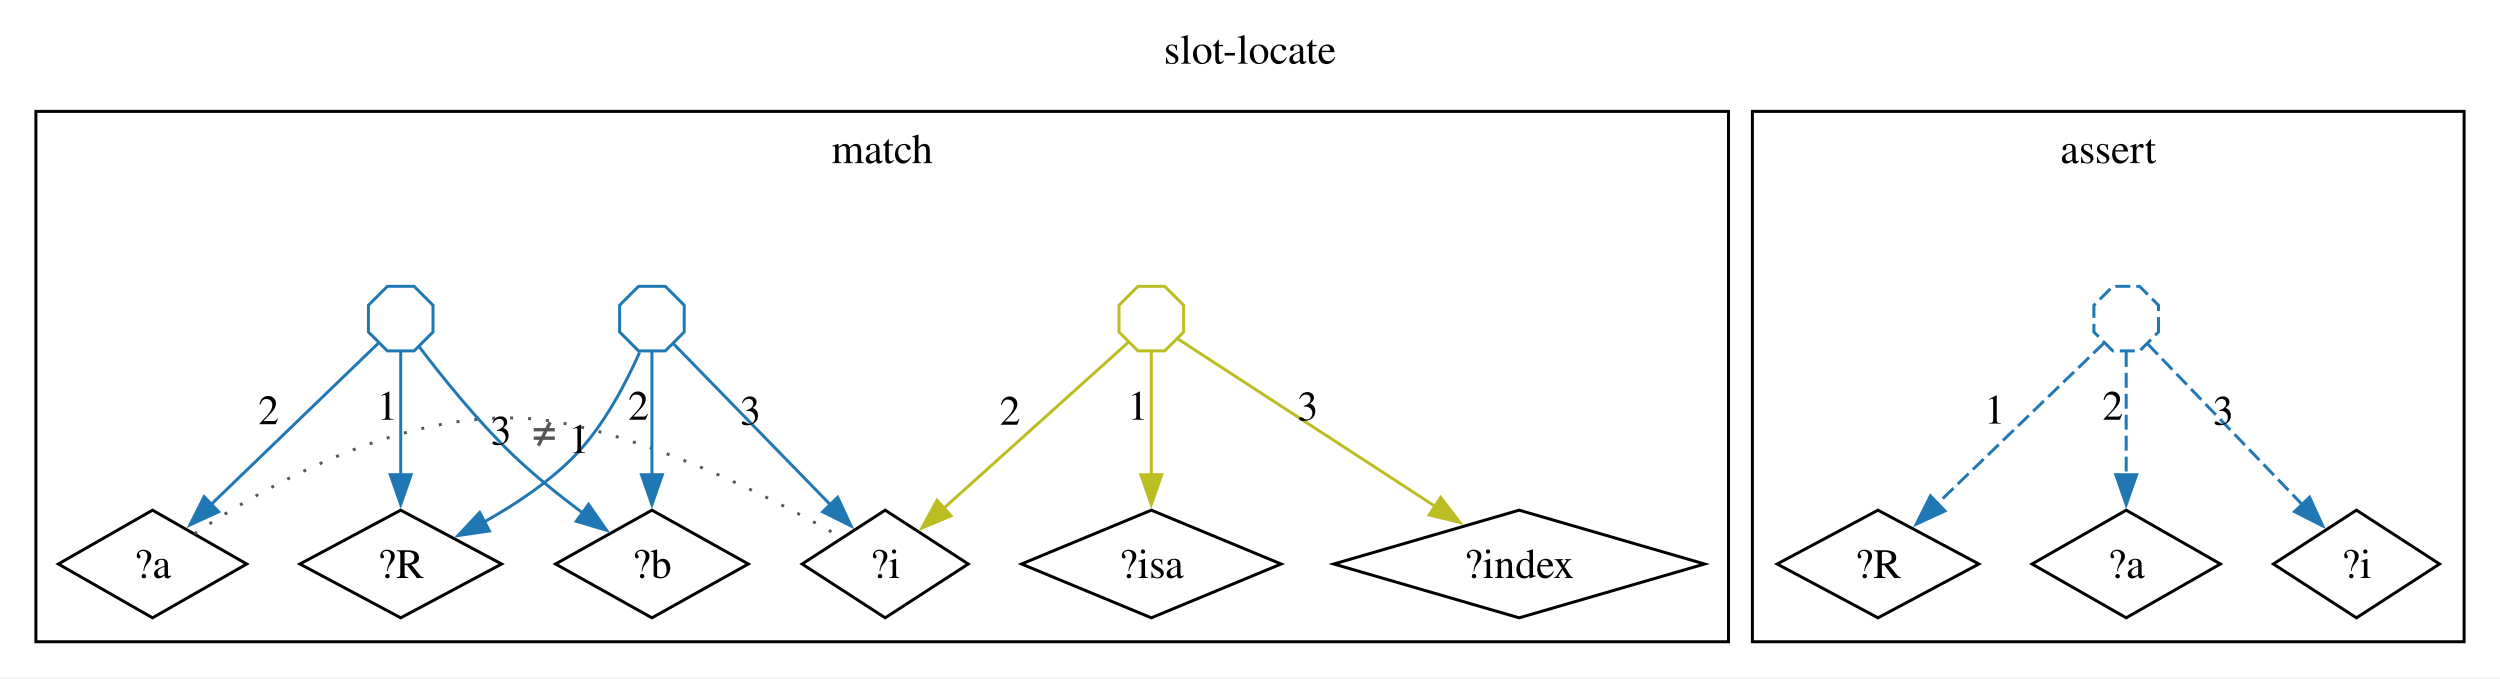
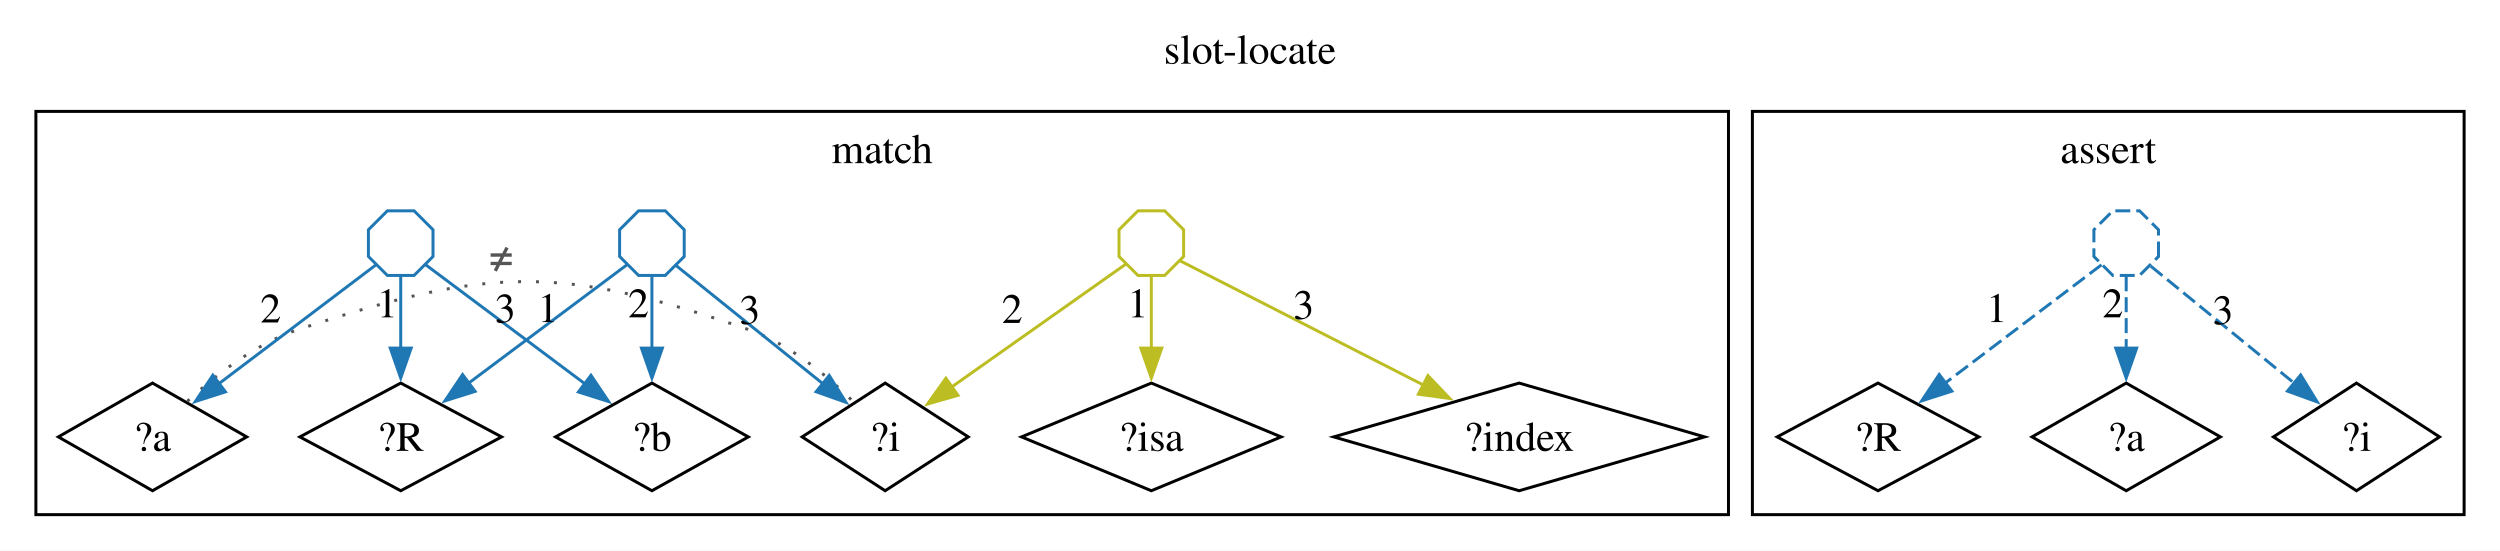
- <svg xmlns="http://www.w3.org/2000/svg" width="836pt" height="227pt" viewBox="0.00 0.00 836.00 227.00">
-   <g id="graph0" class="graph" transform="scale(1 1) rotate(0) translate(4 222.6)">
-     <polygon fill="white" stroke="none" points="-4,4 -4,-222.6 832,-222.6 832,4 -4,4" />
-     <text xml:space="preserve" text-anchor="middle" x="414" y="-201.3" font-family="Times,serif" font-size="14.00">slot-locate</text>
+ <svg xmlns="http://www.w3.org/2000/svg" width="836pt" height="184pt" viewBox="0.00 0.00 836.00 184.00">
+   <g id="graph0" class="graph" transform="scale(1 1) rotate(0) translate(4 180.1)">
+     <polygon fill="white" stroke="none" points="-4,4 -4,-180.1 832,-180.1 832,4 -4,4" />
+     <text xml:space="preserve" text-anchor="middle" x="414" y="-158.8" font-family="Times,serif" font-size="14.00">slot-locate</text>
    <g id="clust1" class="cluster">
-       <polygon fill="none" stroke="black" points="8,-8 8,-185.35 574,-185.35 574,-8 8,-8" />
-       <text xml:space="preserve" text-anchor="middle" x="291" y="-168.05" font-family="Times,serif" font-size="14.00">match</text>
+       <polygon fill="none" stroke="black" points="8,-8 8,-142.85 574,-142.85 574,-8 8,-8" />
+       <text xml:space="preserve" text-anchor="middle" x="291" y="-125.55" font-family="Times,serif" font-size="14.00">match</text>
    </g>
    <g id="clust2" class="cluster">
-       <polygon fill="none" stroke="black" points="582,-8 582,-185.35 820,-185.35 820,-8 582,-8" />
-       <text xml:space="preserve" text-anchor="middle" x="701" y="-168.05" font-family="Times,serif" font-size="14.00">assert</text>
+       <polygon fill="none" stroke="black" points="582,-8 582,-142.85 820,-142.85 820,-8 582,-8" />
+       <text xml:space="preserve" text-anchor="middle" x="701" y="-125.55" font-family="Times,serif" font-size="14.00">assert</text>
    </g>
    <g id="node1" class="node">
      <polygon fill="none" stroke="black" points="130,-52 96.27,-34 130,-16 163.73,-34 130,-52" />
      <text xml:space="preserve" text-anchor="middle" x="130" y="-29.32" font-family="Times,serif" font-size="14.00">?R</text>
    </g>
    <g id="node2" class="node">
      <polygon fill="none" stroke="black" points="47,-52 15.5,-34 47,-16 78.5,-34 47,-52" />
      <text xml:space="preserve" text-anchor="middle" x="47" y="-29.32" font-family="Times,serif" font-size="14.00">?a</text>
    </g>
    <g id="node4" class="node">
      <polygon fill="none" stroke="black" points="292,-52 264.22,-34 292,-16 319.78,-34 292,-52" />
      <text xml:space="preserve" text-anchor="middle" x="292" y="-29.32" font-family="Times,serif" font-size="14.00">?i</text>
    </g>
    <g id="edge10" class="edge">
-       <path fill="none" stroke="#555555" stroke-dasharray="1,5" d="M61.04,-44.15C85.47,-60.58 137.61,-90.3 184,-81.15 219.33,-74.18 257.13,-54.51 277.3,-42.89" />
-       <text xml:space="preserve" text-anchor="middle" x="178" y="-73.95" font-family="Times,serif" font-size="14.00" fill="#555555">≠</text>
+       <path fill="none" stroke="#555555" stroke-dasharray="1,5" d="M58.64,-45.92C67.86,-54.47 81.56,-65.26 96,-70 159.35,-90.77 182.97,-91.73 246,-70 260,-65.17 272.99,-54.14 281.57,-45.56" />
+       <text xml:space="preserve" text-anchor="middle" x="163.59" y="-89.87" font-family="Times,serif" font-size="14.00" fill="#555555">≠</text>
    </g>
    <g id="node3" class="node">
      <polygon fill="none" stroke="black" points="214,-52 181.76,-34 214,-16 246.24,-34 214,-52" />
      <text xml:space="preserve" text-anchor="middle" x="214" y="-29.32" font-family="Times,serif" font-size="14.00">?b</text>
    </g>
    <g id="node5" class="node">
      <polygon fill="none" stroke="black" points="381,-52 337.6,-34 381,-16 424.4,-34 381,-52" />
      <text xml:space="preserve" text-anchor="middle" x="381" y="-29.32" font-family="Times,serif" font-size="14.00">?isa</text>
    </g>
    <g id="node6" class="node">
      <polygon fill="none" stroke="black" points="504,-52 442,-34 504,-16 566,-34 504,-52" />
      <text xml:space="preserve" text-anchor="middle" x="504" y="-29.32" font-family="Times,serif" font-size="14.00">?index</text>
    </g>
    <g id="node7" class="node">
-       <polygon fill="none" stroke="#1f77b4" points="140.8,-111.58 140.8,-120.52 134.47,-126.85 125.53,-126.85 119.2,-120.52 119.2,-111.58 125.53,-105.25 134.47,-105.25 140.8,-111.58" />
+       <polygon fill="none" stroke="#1f77b4" points="140.8,-94.33 140.8,-103.27 134.47,-109.6 125.53,-109.6 119.2,-103.27 119.2,-94.33 125.53,-88 134.47,-88 140.8,-94.33" />
    </g>
    <g id="edge1" class="edge">
-       <path fill="none" stroke="#1f77b4" d="M130,-104.91C130,-94.59 130,-78.11 130,-63.74" />
-       <polygon fill="#1f77b4" stroke="#1f77b4" points="133.5,-63.87 130,-53.87 126.5,-63.87 133.5,-63.87" />
-       <text xml:space="preserve" text-anchor="middle" x="125.5" y="-82.23" font-family="Times,serif" font-size="14.00">1</text>
+       <path fill="none" stroke="#1f77b4" d="M130,-87.71C130,-81.13 130,-72.19 130,-63.54" />
+       <polygon fill="#1f77b4" stroke="#1f77b4" points="133.5,-63.69 130,-53.69 126.5,-63.69 133.5,-63.69" />
+       <text xml:space="preserve" text-anchor="middle" x="125.5" y="-73.99" font-family="Times,serif" font-size="14.00">1</text>
    </g>
    <g id="edge2" class="edge">
-       <path fill="none" stroke="#1f77b4" d="M122.63,-107.95C110.16,-95.91 84.47,-71.13 66.5,-53.81" />
-       <polygon fill="#1f77b4" stroke="#1f77b4" points="69.12,-51.47 59.49,-47.05 64.26,-56.51 69.12,-51.47" />
-       <text xml:space="preserve" text-anchor="middle" x="85.83" y="-80.74" font-family="Times,serif" font-size="14.00">2</text>
+       <path fill="none" stroke="#1f77b4" d="M121.74,-91.55C109.56,-82.33 86.36,-64.78 69.03,-51.67" />
+       <polygon fill="#1f77b4" stroke="#1f77b4" points="71.4,-49.07 61.31,-45.83 67.18,-54.65 71.4,-49.07" />
+       <text xml:space="preserve" text-anchor="middle" x="86.52" y="-72.26" font-family="Times,serif" font-size="14.00">2</text>
    </g>
    <g id="edge3" class="edge">
-       <path fill="none" stroke="#1f77b4" d="M136.22,-106.6C143.37,-97.17 155.69,-81.7 168,-70 175.06,-63.29 183.37,-56.64 190.98,-50.97" />
-       <polygon fill="#1f77b4" stroke="#1f77b4" points="192.81,-53.96 198.86,-45.26 188.71,-48.29 192.81,-53.96" />
-       <text xml:space="preserve" text-anchor="middle" x="163.54" y="-73.91" font-family="Times,serif" font-size="14.00">3</text>
+       <path fill="none" stroke="#1f77b4" d="M138.36,-91.55C150.69,-82.33 174.16,-64.78 191.71,-51.67" />
+       <polygon fill="#1f77b4" stroke="#1f77b4" points="193.61,-54.61 199.52,-45.82 189.42,-49.01 193.61,-54.61" />
+       <text xml:space="preserve" text-anchor="middle" x="164.95" y="-72.26" font-family="Times,serif" font-size="14.00">3</text>
    </g>
    <g id="node8" class="node">
-       <polygon fill="none" stroke="#1f77b4" points="224.8,-111.58 224.8,-120.52 218.47,-126.85 209.53,-126.85 203.2,-120.52 203.2,-111.58 209.53,-105.25 218.47,-105.25 224.8,-111.58" />
+       <polygon fill="none" stroke="#1f77b4" points="224.8,-94.33 224.8,-103.27 218.47,-109.6 209.53,-109.6 203.2,-103.27 203.2,-94.33 209.53,-88 218.47,-88 224.8,-94.33" />
    </g>
    <g id="edge4" class="edge">
-       <path fill="none" stroke="#1f77b4" d="M209.88,-104.78C205.55,-94.96 197.99,-80.19 188,-70 179.44,-61.28 168.28,-53.87 158.03,-48.14" />
-       <polygon fill="#1f77b4" stroke="#1f77b4" points="159.66,-45.04 149.17,-43.51 156.41,-51.25 159.66,-45.04" />
-       <text xml:space="preserve" text-anchor="middle" x="189.6" y="-71.13" font-family="Times,serif" font-size="14.00">1</text>
+       <path fill="none" stroke="#1f77b4" d="M205.64,-91.55C193.38,-82.39 170.1,-64.98 152.59,-51.89" />
+       <polygon fill="#1f77b4" stroke="#1f77b4" points="154.88,-49.23 144.78,-46.05 150.69,-54.84 154.88,-49.23" />
+       <text xml:space="preserve" text-anchor="middle" x="179.25" y="-72.41" font-family="Times,serif" font-size="14.00">1</text>
    </g>
    <g id="edge5" class="edge">
-       <path fill="none" stroke="#1f77b4" d="M214,-104.91C214,-94.59 214,-78.11 214,-63.74" />
-       <polygon fill="#1f77b4" stroke="#1f77b4" points="217.5,-63.87 214,-53.87 210.5,-63.87 217.5,-63.87" />
-       <text xml:space="preserve" text-anchor="middle" x="209.5" y="-82.23" font-family="Times,serif" font-size="14.00">2</text>
+       <path fill="none" stroke="#1f77b4" d="M214,-87.71C214,-81.13 214,-72.19 214,-63.54" />
+       <polygon fill="#1f77b4" stroke="#1f77b4" points="217.5,-63.69 214,-53.69 210.5,-63.69 217.5,-63.69" />
+       <text xml:space="preserve" text-anchor="middle" x="209.5" y="-73.99" font-family="Times,serif" font-size="14.00">2</text>
    </g>
    <g id="edge6" class="edge">
-       <path fill="none" stroke="#1f77b4" d="M221.2,-107.66C233.02,-95.53 256.89,-71.03 273.64,-53.85" />
-       <polygon fill="#1f77b4" stroke="#1f77b4" points="276.11,-56.32 280.59,-46.71 271.1,-51.43 276.11,-56.32" />
-       <text xml:space="preserve" text-anchor="middle" x="246.94" y="-80.58" font-family="Times,serif" font-size="14.00">3</text>
+       <path fill="none" stroke="#1f77b4" d="M222.05,-91.32C233.57,-82.04 255.14,-64.68 271.3,-51.67" />
+       <polygon fill="#1f77b4" stroke="#1f77b4" points="273.29,-54.56 278.89,-45.56 268.9,-49.1 273.29,-54.56" />
+       <text xml:space="preserve" text-anchor="middle" x="246.73" y="-71.77" font-family="Times,serif" font-size="14.00">3</text>
    </g>
    <g id="node9" class="node">
-       <polygon fill="none" stroke="#bcbd22" points="391.8,-111.58 391.8,-120.52 385.47,-126.85 376.53,-126.85 370.2,-120.52 370.2,-111.58 376.53,-105.25 385.47,-105.25 391.8,-111.58" />
+       <polygon fill="none" stroke="#bcbd22" points="391.8,-94.33 391.8,-103.27 385.47,-109.6 376.53,-109.6 370.2,-103.27 370.2,-94.33 376.53,-88 385.47,-88 391.8,-94.33" />
    </g>
    <g id="edge8" class="edge">
-       <path fill="none" stroke="#bcbd22" d="M373.41,-108.22C359.84,-96.02 331.01,-70.09 311.56,-52.6" />
-       <polygon fill="#bcbd22" stroke="#bcbd22" points="314.03,-50.11 304.25,-46.02 309.35,-55.31 314.03,-50.11" />
-       <text xml:space="preserve" text-anchor="middle" x="333.76" y="-80.56" font-family="Times,serif" font-size="14.00">2</text>
+       <path fill="none" stroke="#bcbd22" d="M372.47,-91.78C359.19,-82.41 333.16,-64.04 314.29,-50.73" />
+       <polygon fill="#bcbd22" stroke="#bcbd22" points="316.35,-47.9 306.16,-44.99 312.31,-53.62 316.35,-47.9" />
+       <text xml:space="preserve" text-anchor="middle" x="334.49" y="-72.11" font-family="Times,serif" font-size="14.00">2</text>
    </g>
    <g id="edge7" class="edge">
-       <path fill="none" stroke="#bcbd22" d="M381,-104.91C381,-94.59 381,-78.11 381,-63.74" />
-       <polygon fill="#bcbd22" stroke="#bcbd22" points="384.5,-63.87 381,-53.87 377.5,-63.87 384.5,-63.87" />
-       <text xml:space="preserve" text-anchor="middle" x="376.5" y="-82.23" font-family="Times,serif" font-size="14.00">1</text>
+       <path fill="none" stroke="#bcbd22" d="M381,-87.71C381,-81.13 381,-72.19 381,-63.54" />
+       <polygon fill="#bcbd22" stroke="#bcbd22" points="384.5,-63.69 381,-53.69 377.5,-63.69 384.5,-63.69" />
+       <text xml:space="preserve" text-anchor="middle" x="376.5" y="-73.99" font-family="Times,serif" font-size="14.00">1</text>
    </g>
    <g id="edge9" class="edge">
-       <path fill="none" stroke="#bcbd22" d="M389.85,-109.29C407.61,-97.74 448.26,-71.27 475.94,-53.26" />
-       <polygon fill="#bcbd22" stroke="#bcbd22" points="477.74,-56.27 484.21,-47.88 473.92,-50.4 477.74,-56.27" />
-       <text xml:space="preserve" text-anchor="middle" x="433.31" y="-82.03" font-family="Times,serif" font-size="14.00">3</text>
+       <path fill="none" stroke="#bcbd22" d="M390.65,-92.87C407.95,-84.04 444.95,-65.15 471.99,-51.34" />
+       <polygon fill="#bcbd22" stroke="#bcbd22" points="473.5,-54.5 480.81,-46.84 470.31,-48.27 473.5,-54.5" />
+       <text xml:space="preserve" text-anchor="middle" x="431.95" y="-73.44" font-family="Times,serif" font-size="14.00">3</text>
    </g>
    <g id="node10" class="node">
      <polygon fill="none" stroke="black" points="624,-52 590.27,-34 624,-16 657.73,-34 624,-52" />
      <text xml:space="preserve" text-anchor="middle" x="624" y="-29.32" font-family="Times,serif" font-size="14.00">?R</text>
    </g>
    <g id="node11" class="node">
      <polygon fill="none" stroke="black" points="707,-52 675.5,-34 707,-16 738.5,-34 707,-52" />
      <text xml:space="preserve" text-anchor="middle" x="707" y="-29.32" font-family="Times,serif" font-size="14.00">?a</text>
    </g>
    <g id="node12" class="node">
      <polygon fill="none" stroke="black" points="784,-52 756.22,-34 784,-16 811.78,-34 784,-52" />
      <text xml:space="preserve" text-anchor="middle" x="784" y="-29.32" font-family="Times,serif" font-size="14.00">?i</text>
    </g>
    <g id="node13" class="node">
-       <polygon fill="none" stroke="#1f77b4" stroke-dasharray="5,2" points="717.8,-111.58 717.8,-120.52 711.47,-126.85 702.53,-126.85 696.2,-120.52 696.2,-111.58 702.53,-105.25 711.47,-105.25 717.8,-111.58" />
+       <polygon fill="none" stroke="#1f77b4" stroke-dasharray="5,2" points="717.8,-94.33 717.8,-103.27 711.47,-109.6 702.53,-109.6 696.2,-103.27 696.2,-94.33 702.53,-88 711.47,-88 717.8,-94.33" />
    </g>
    <g id="edge11" class="edge">
-       <path fill="none" stroke="#1f77b4" stroke-dasharray="5,2" d="M699.63,-107.95C687.22,-95.98 661.75,-71.4 643.8,-54.1" />
-       <polygon fill="#1f77b4" stroke="#1f77b4" points="646.4,-51.74 636.78,-47.32 641.54,-56.78 646.4,-51.74" />
-       <text xml:space="preserve" text-anchor="middle" x="663.03" y="-80.94" font-family="Times,serif" font-size="14.00">1</text>
+       <path fill="none" stroke="#1f77b4" stroke-dasharray="5,2" d="M698.74,-91.55C686.63,-82.39 663.63,-64.98 646.32,-51.89" />
+       <polygon fill="#1f77b4" stroke="#1f77b4" points="648.7,-49.3 638.61,-46.05 644.47,-54.88 648.7,-49.3" />
+       <text xml:space="preserve" text-anchor="middle" x="663.72" y="-72.41" font-family="Times,serif" font-size="14.00">1</text>
    </g>
    <g id="edge12" class="edge">
-       <path fill="none" stroke="#1f77b4" stroke-dasharray="5,2" d="M707,-104.91C707,-94.59 707,-78.11 707,-63.74" />
-       <polygon fill="#1f77b4" stroke="#1f77b4" points="710.5,-63.87 707,-53.87 703.5,-63.87 710.5,-63.87" />
-       <text xml:space="preserve" text-anchor="middle" x="702.5" y="-82.23" font-family="Times,serif" font-size="14.00">2</text>
+       <path fill="none" stroke="#1f77b4" stroke-dasharray="5,2" d="M707,-87.71C707,-81.13 707,-72.19 707,-63.54" />
+       <polygon fill="#1f77b4" stroke="#1f77b4" points="710.5,-63.69 707,-53.69 703.5,-63.69 710.5,-63.69" />
+       <text xml:space="preserve" text-anchor="middle" x="702.5" y="-73.99" font-family="Times,serif" font-size="14.00">2</text>
    </g>
    <g id="edge13" class="edge">
-       <path fill="none" stroke="#1f77b4" stroke-dasharray="5,2" d="M714.11,-107.66C725.77,-95.53 749.34,-71.03 765.87,-53.85" />
-       <polygon fill="#1f77b4" stroke="#1f77b4" points="768.32,-56.35 772.73,-46.72 763.27,-51.5 768.32,-56.35" />
-       <text xml:space="preserve" text-anchor="middle" x="739.46" y="-80.58" font-family="Times,serif" font-size="14.00">3</text>
+       <path fill="none" stroke="#1f77b4" stroke-dasharray="5,2" d="M715.24,-91.08C726.66,-81.77 747.66,-64.64 763.46,-51.75" />
+       <polygon fill="#1f77b4" stroke="#1f77b4" points="765.34,-54.73 770.88,-45.7 760.92,-49.31 765.34,-54.73" />
+       <text xml:space="preserve" text-anchor="middle" x="739.36" y="-71.69" font-family="Times,serif" font-size="14.00">3</text>
    </g>
  </g>
</svg>
